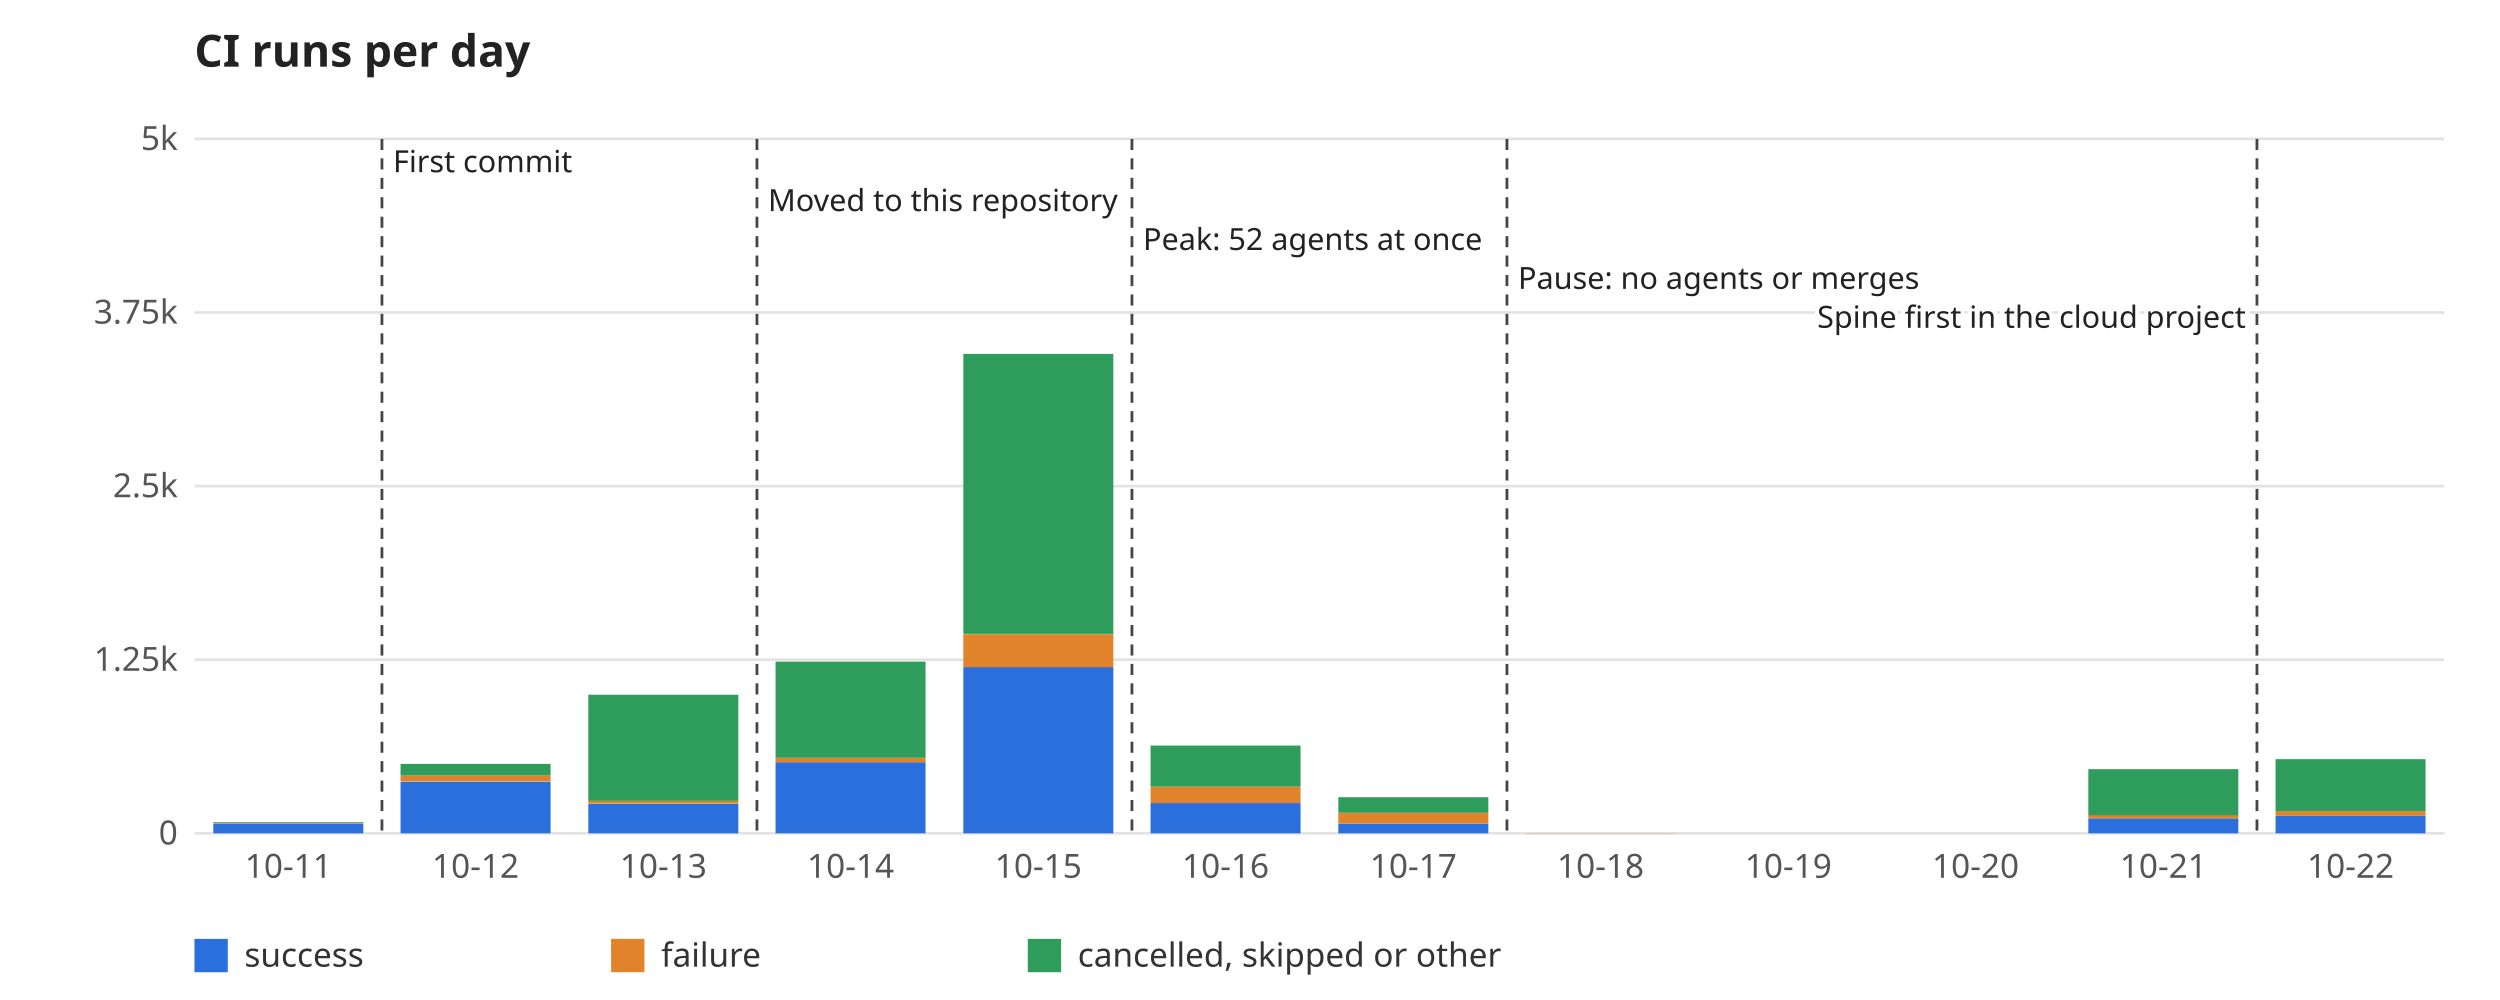
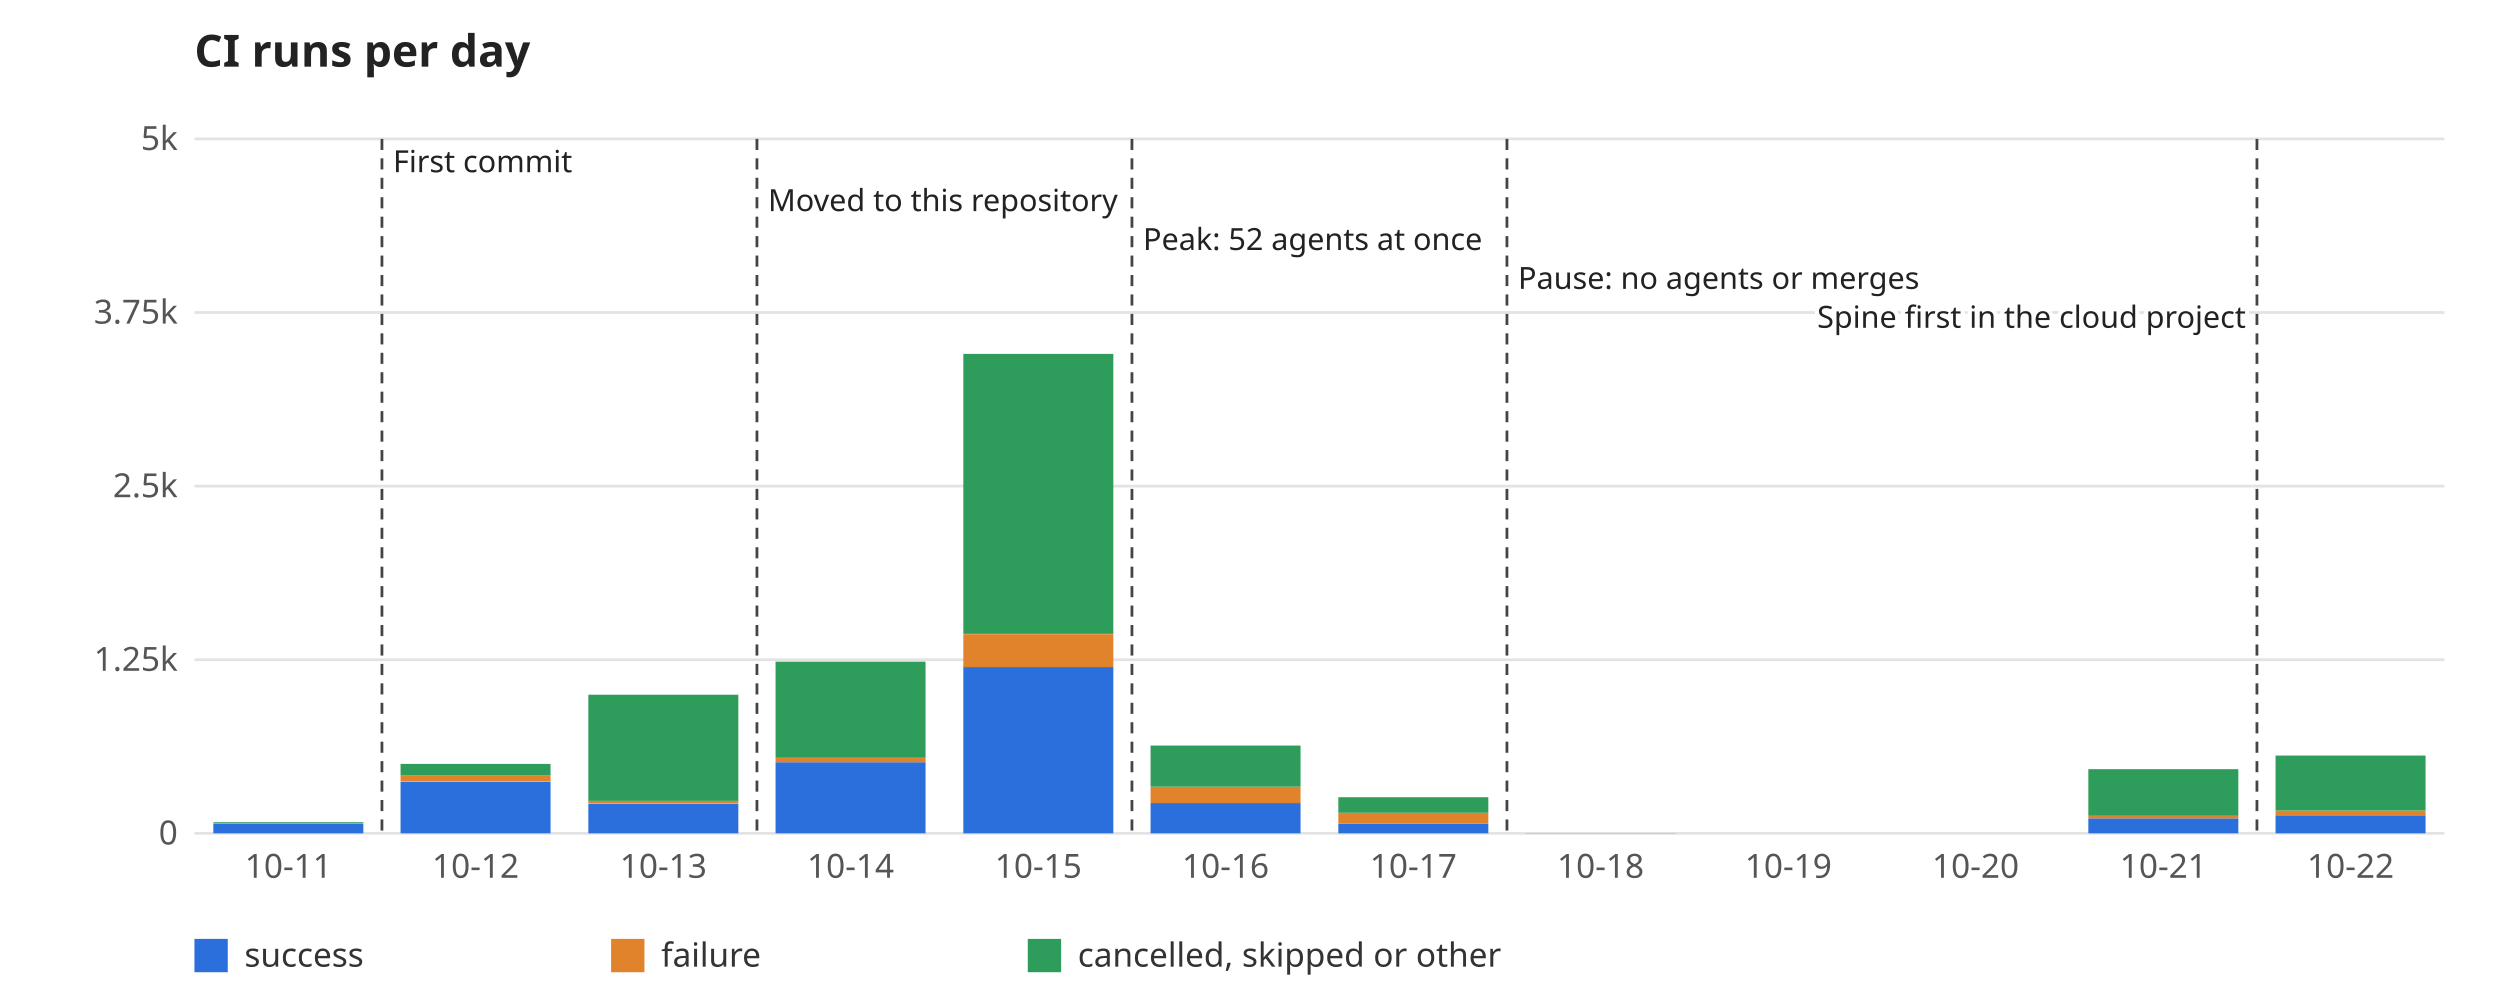
<svg xmlns="http://www.w3.org/2000/svg" viewBox="0 0 900 360" width="900" height="360" font-family="sans-serif" font-size="12">
  <rect width="900" height="360" fill="#fff" />
  <text x="70" y="24" font-size="16" font-weight="bold" fill="#222">CI runs per day</text>
  <line x1="70" x2="880" y1="300.0" y2="300.0" stroke="#e3e3e3" />
  <text x="64" y="304.0" text-anchor="end" fill="#555">0</text>
  <line x1="70" x2="880" y1="237.5" y2="237.5" stroke="#e3e3e3" />
  <text x="64" y="241.5" text-anchor="end" fill="#555">1.25k</text>
  <line x1="70" x2="880" y1="175.0" y2="175.0" stroke="#e3e3e3" />
  <text x="64" y="179.0" text-anchor="end" fill="#555">2.5k</text>
  <line x1="70" x2="880" y1="112.5" y2="112.5" stroke="#e3e3e3" />
  <text x="64" y="116.5" text-anchor="end" fill="#555">3.75k</text>
  <line x1="70" x2="880" y1="50.0" y2="50.0" stroke="#e3e3e3" />
  <text x="64" y="54.0" text-anchor="end" fill="#555">5k</text>
  <text x="103.8" y="316" text-anchor="middle" fill="#555">10-11</text>
  <text x="171.2" y="316" text-anchor="middle" fill="#555">10-12</text>
  <text x="238.8" y="316" text-anchor="middle" fill="#555">10-13</text>
  <text x="306.2" y="316" text-anchor="middle" fill="#555">10-14</text>
  <text x="373.8" y="316" text-anchor="middle" fill="#555">10-15</text>
  <text x="441.2" y="316" text-anchor="middle" fill="#555">10-16</text>
  <text x="508.8" y="316" text-anchor="middle" fill="#555">10-17</text>
  <text x="576.2" y="316" text-anchor="middle" fill="#555">10-18</text>
  <text x="643.8" y="316" text-anchor="middle" fill="#555">10-19</text>
  <text x="711.2" y="316" text-anchor="middle" fill="#555">10-20</text>
  <text x="778.8" y="316" text-anchor="middle" fill="#555">10-21</text>
  <text x="846.2" y="316" text-anchor="middle" fill="#555">10-22</text>
  <rect x="76.8" y="296.5" width="54.0" height="3.5" fill="#2a6fdb" />
  <rect x="144.2" y="281.4" width="54.0" height="18.6" fill="#2a6fdb" />
  <rect x="211.8" y="289.4" width="54.0" height="10.6" fill="#2a6fdb" />
  <rect x="279.2" y="274.4" width="54.0" height="25.6" fill="#2a6fdb" />
  <rect x="346.8" y="240.1" width="54.0" height="59.9" fill="#2a6fdb" />
  <rect x="414.2" y="289.1" width="54.0" height="10.9" fill="#2a6fdb" />
  <rect x="481.8" y="296.5" width="54.0" height="3.5" fill="#2a6fdb" />
  <rect x="549.2" y="300.0" width="54.0" height="0.0" fill="#2a6fdb" />
  <rect x="751.8" y="294.6" width="54.0" height="5.4" fill="#2a6fdb" />
-   <rect x="819.2" y="293.7" width="54.0" height="6.3" fill="#2a6fdb" />
+   <rect x="819.2" y="293.5" width="54.0" height="6.5" fill="#2a6fdb" />
  <rect x="76.8" y="296.3" width="54.0" height="0.2" fill="#e0832b" />
  <rect x="144.2" y="279.2" width="54.0" height="2.1" fill="#e0832b" />
  <rect x="211.8" y="288.2" width="54.0" height="1.1" fill="#e0832b" />
  <rect x="279.2" y="272.8" width="54.0" height="1.6" fill="#e0832b" />
  <rect x="346.8" y="228.3" width="54.0" height="11.9" fill="#e0832b" />
  <rect x="414.2" y="283.2" width="54.0" height="5.9" fill="#e0832b" />
  <rect x="481.8" y="292.6" width="54.0" height="3.9" fill="#e0832b" />
  <rect x="549.2" y="299.9" width="54.0" height="0.1" fill="#e0832b" />
  <rect x="616.8" y="300.0" width="54.0" height="0.0" fill="#e0832b" />
  <rect x="684.2" y="300.0" width="54.0" height="0.0" fill="#e0832b" />
  <rect x="751.8" y="293.4" width="54.0" height="1.2" fill="#e0832b" />
-   <rect x="819.2" y="292.0" width="54.0" height="1.7" fill="#e0832b" />
+   <rect x="819.2" y="291.8" width="54.0" height="1.8" fill="#e0832b" />
  <rect x="76.8" y="296.0" width="54.0" height="0.3" fill="#2e9d5b" />
  <rect x="144.2" y="275.0" width="54.0" height="4.2" fill="#2e9d5b" />
  <rect x="211.8" y="250.1" width="54.0" height="38.2" fill="#2e9d5b" />
  <rect x="279.2" y="238.2" width="54.0" height="34.6" fill="#2e9d5b" />
  <rect x="346.8" y="127.4" width="54.0" height="100.8" fill="#2e9d5b" />
  <rect x="414.2" y="268.4" width="54.0" height="14.8" fill="#2e9d5b" />
  <rect x="481.8" y="287.0" width="54.0" height="5.6" fill="#2e9d5b" />
  <rect x="751.8" y="276.9" width="54.0" height="16.6" fill="#2e9d5b" />
-   <rect x="819.2" y="273.3" width="54.0" height="18.7" fill="#2e9d5b" />
+   <rect x="819.2" y="272.0" width="54.0" height="19.8" fill="#2e9d5b" />
  <line x1="137.5" x2="137.5" y1="50" y2="300" stroke="#444" stroke-dasharray="4 3" />
  <text x="141.5" y="62" text-anchor="start" font-size="11" fill="#222" stroke="#fff" stroke-width="3" paint-order="stroke">First commit</text>
  <line x1="272.5" x2="272.5" y1="50" y2="300" stroke="#444" stroke-dasharray="4 3" />
  <text x="276.5" y="76" text-anchor="start" font-size="11" fill="#222" stroke="#fff" stroke-width="3" paint-order="stroke">Moved to this repository</text>
  <line x1="407.5" x2="407.5" y1="50" y2="300" stroke="#444" stroke-dasharray="4 3" />
  <text x="411.5" y="90" text-anchor="start" font-size="11" fill="#222" stroke="#fff" stroke-width="3" paint-order="stroke">Peak: 52 agents at once</text>
  <line x1="542.5" x2="542.5" y1="50" y2="300" stroke="#444" stroke-dasharray="4 3" />
  <text x="546.5" y="104" text-anchor="start" font-size="11" fill="#222" stroke="#fff" stroke-width="3" paint-order="stroke">Pause: no agents or merges</text>
  <line x1="812.5" x2="812.5" y1="50" y2="300" stroke="#444" stroke-dasharray="4 3" />
  <text x="808.5" y="118" text-anchor="end" font-size="11" fill="#222" stroke="#fff" stroke-width="3" paint-order="stroke">Spine first in the cloud project</text>
  <rect x="70" y="338" width="12" height="12" fill="#2a6fdb" />
  <text x="88" y="348" fill="#333">success</text>
  <rect x="220" y="338" width="12" height="12" fill="#e0832b" />
  <text x="238" y="348" fill="#333">failure</text>
  <rect x="370" y="338" width="12" height="12" fill="#2e9d5b" />
  <text x="388" y="348" fill="#333">cancelled, skipped or other</text>
</svg>
